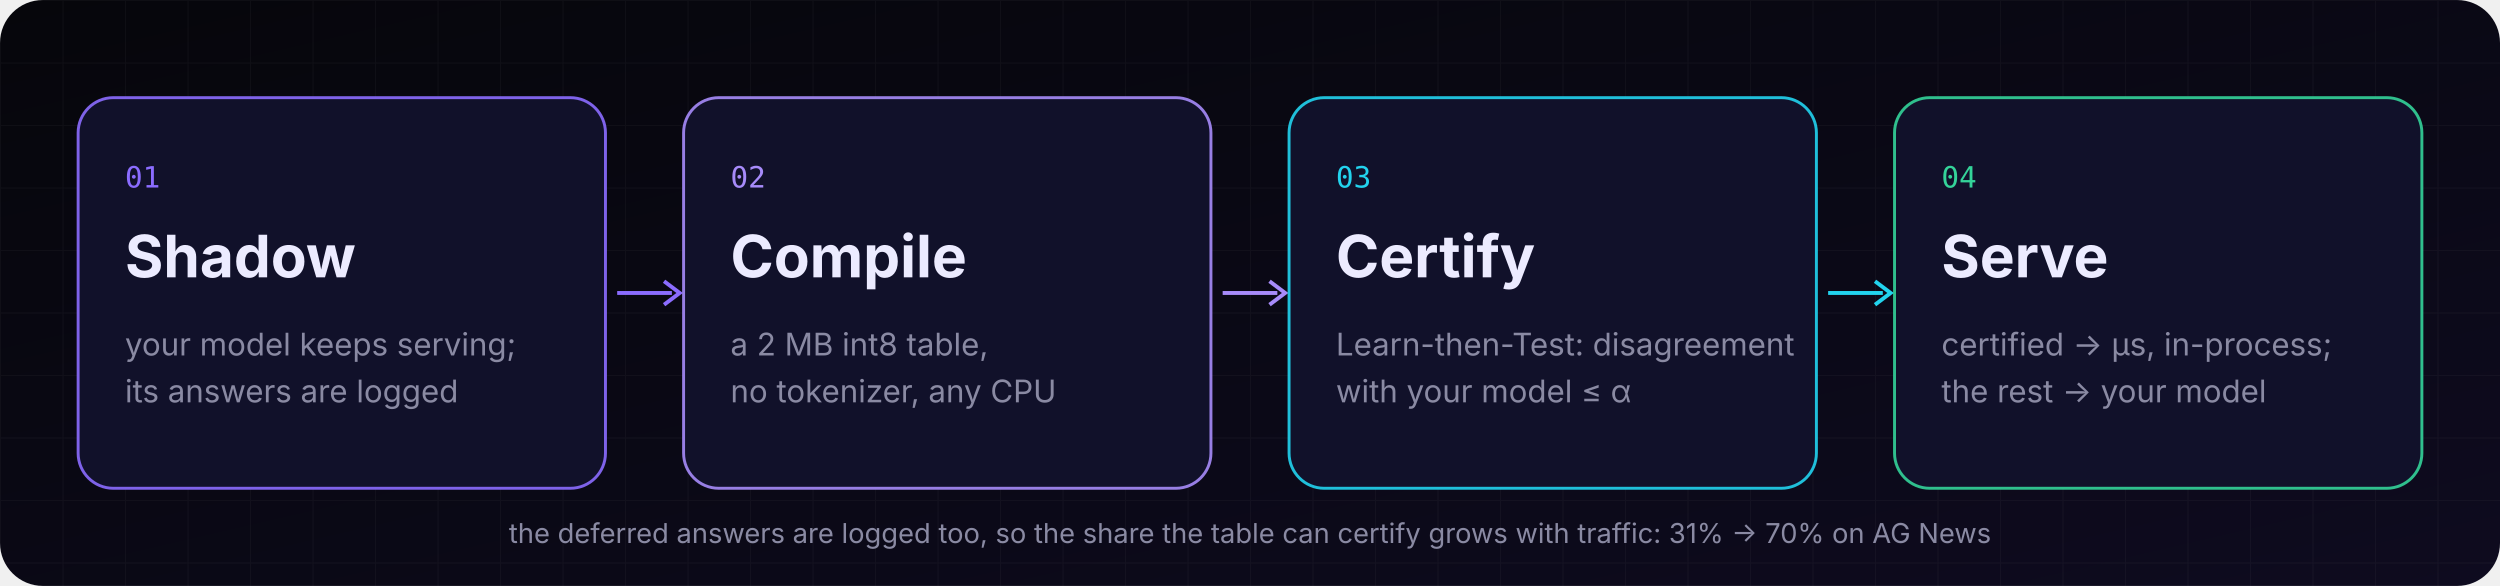
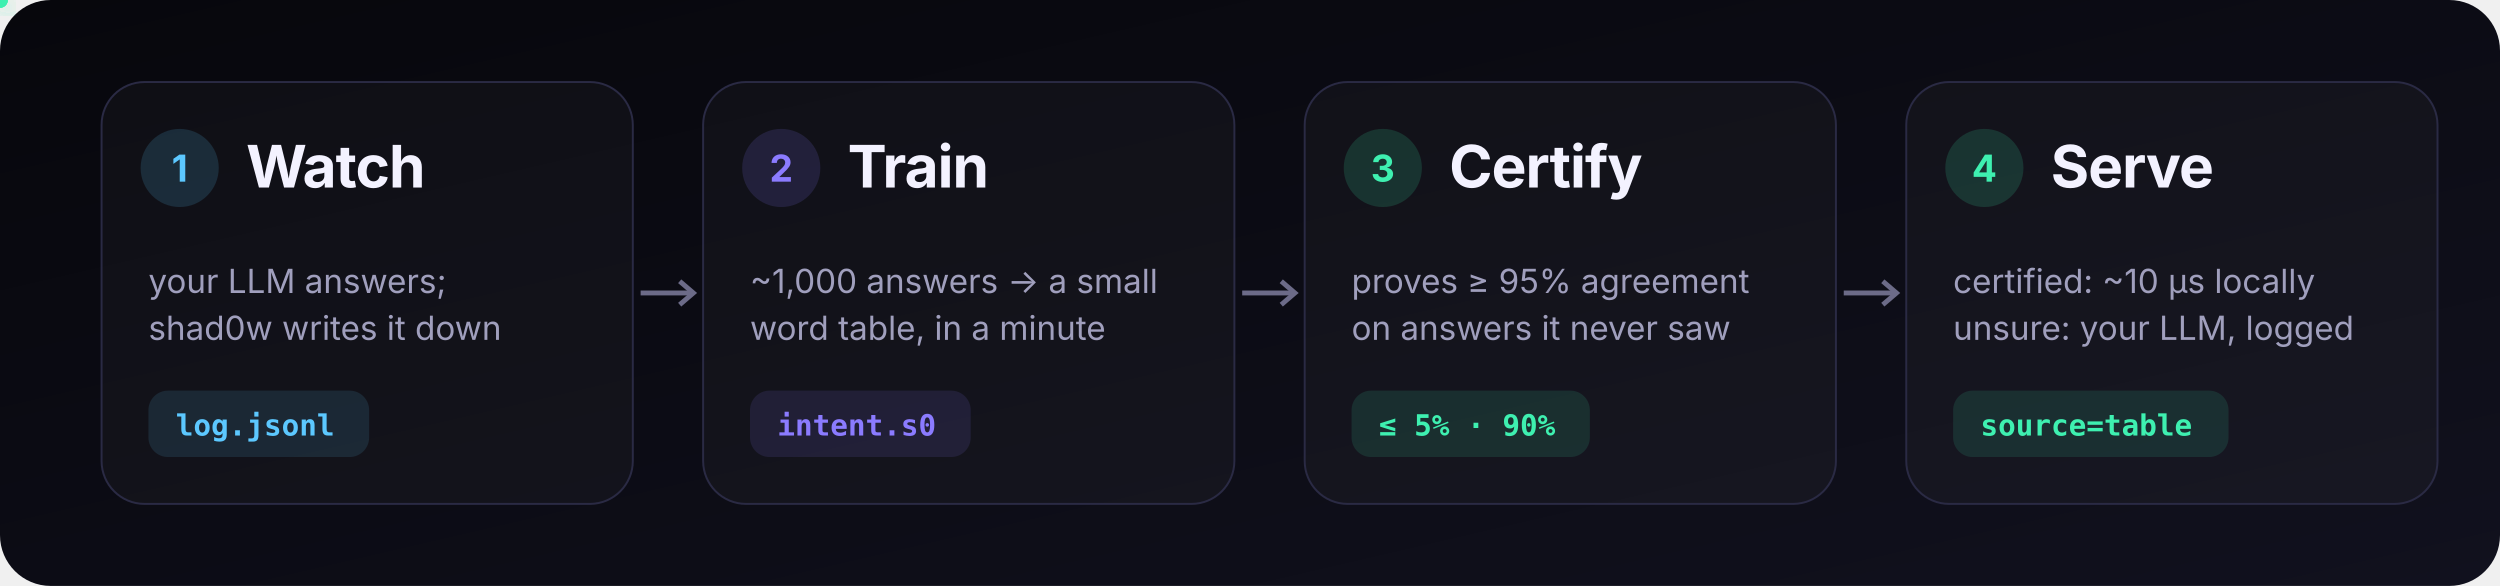
- <svg xmlns="http://www.w3.org/2000/svg" viewBox="0 0 1280 300" width="1280" height="300" role="img" aria-label="Four steps: shadow, compile, certify, serve">
+ <svg xmlns="http://www.w3.org/2000/svg" viewBox="0 0 1280 300" width="1280" height="300" role="img" aria-label="Four steps: watch, train, certify, serve">
  <defs>
-     <linearGradient id="bg2" x1="0" y1="0" x2="1" y2="1">
-       <stop offset="0" stop-color="#06060b" />
-       <stop offset="1" stop-color="#0e0b1f" />
+     <linearGradient id="bg" x1="0" y1="0" x2="1" y2="1">
+       <stop offset="0" stop-color="#07070c" />
+       <stop offset="1" stop-color="#11111e" />
    </linearGradient>
-     <pattern id="grid2" width="32" height="32" patternUnits="userSpaceOnUse">
-       <path d="M32 0H0V32" fill="none" stroke="#fff" stroke-opacity="0.035" />
-     </pattern>
+     <filter id="glow" x="-50%" y="-50%" width="200%" height="200%">
+       <feGaussianBlur stdDeviation="5" result="b" />
+       <feMerge>
+         <feMergeNode in="b" />
+         <feMergeNode in="SourceGraphic" />
+       </feMerge>
+     </filter>
  </defs>
-   <style>.t{font-family:Inter, ui-sans-serif, system-ui, -apple-system, 'Segoe UI', Roboto, sans-serif;fill:#ecebff}.m{font-family:'JetBrains Mono', ui-monospace, SFMono-Regular, Menlo, Consolas, monospace}</style>
-   <rect width="1280" height="300" rx="22" fill="url(#bg2)" />
-   <rect width="1280" height="300" rx="22" fill="url(#grid2)" />
-   <g transform="translate(40,50)">
-     <rect width="270" height="200" rx="18" fill="#11112a" stroke="#8b6cff" stroke-opacity="0.9" stroke-width="1.5">
-       <animate attributeName="stroke-opacity" dur="8s" repeatCount="indefinite" keyTimes="0.000;0.249;0.250;1.000" values="1;1;0.5;0.5" />
+   <rect width="1280" height="300" rx="26" fill="url(#bg)" />
+   <g transform="translate(52 42)">
+     <rect width="272" height="216" rx="22" fill="#ffffff" fill-opacity=".03" stroke="#2a2a44" />
+     <rect width="272" height="216" rx="22" fill="none" stroke="#5cc8ff" stroke-width="2" opacity="0">
+       <animate attributeName="opacity" values="0;1;0;0" keyTimes="0;.1;.25;1" dur="6s" begin="0.0s" repeatCount="indefinite" />
    </rect>
-     <g>
-       <animate attributeName="opacity" dur="8s" repeatCount="indefinite" keyTimes="0.000;0.249;0.250;1.000" values="1;1;0.5;0.5" />
-       <text x="24" y="46" class="t m" font-size="15" style="fill:#8b6cff">01</text>
-       <text x="24" y="92" class="t" font-size="30" font-weight="700">Shadow</text>
-       <text x="24" y="132" class="t" font-size="16" style="fill:#8a8aa3">your model keeps serving;</text>
-       <text x="24" y="156" class="t" font-size="16" style="fill:#8a8aa3">its answers are logged</text>
-     </g>
+     <circle cx="40" cy="44" r="20" fill="#5cc8ff" fill-opacity=".15" />
+     <text x="40" y="51" text-anchor="middle" font-family="'Space Grotesk','Inter','Segoe UI',Roboto,Helvetica,Arial,sans-serif" font-size="19" font-weight="700" fill="#5cc8ff">1</text>
+     <text x="74" y="54" font-family="'Space Grotesk','Inter','Segoe UI',Roboto,Helvetica,Arial,sans-serif" font-size="30" font-weight="700" fill="#f3f2ff" letter-spacing="-.5">Watch</text>
+     <text x="24" y="108" font-family="'Space Grotesk','Inter','Segoe UI',Roboto,Helvetica,Arial,sans-serif" font-size="17" fill="#a09fbd">your LLM answers;</text>
+     <text x="24" y="132" font-family="'Space Grotesk','Inter','Segoe UI',Roboto,Helvetica,Arial,sans-serif" font-size="17" fill="#a09fbd">shad0w writes it down</text>
+     <rect x="24" y="158" width="113" height="34" rx="10" fill="#5cc8ff" fill-opacity=".12" />
+     <text x="38" y="181" font-family="'JetBrains Mono',SFMono-Regular,Menlo,Consolas,monospace" font-size="15" font-weight="700" fill="#5cc8ff">log.jsonl</text>
  </g>
-   <path d="M 316 150.0 h 28" stroke="#8b6cff" stroke-width="2" marker-end="none" />
-   <path d="M 340 144.0 l 8 6 l -8 6" stroke="#8b6cff" stroke-width="2" fill="none" />
-   <g transform="translate(350,50)">
-     <rect width="270" height="200" rx="18" fill="#11112a" stroke="#a78bfa" stroke-opacity="0.9" stroke-width="1.5">
-       <animate attributeName="stroke-opacity" dur="8s" repeatCount="indefinite" keyTimes="0.000;0.249;0.250;0.499;0.500;1.000" values="0.5;0.5;1;1;0.5;0.5" />
+   <path d="M 328 150 l 26 0" stroke="#6c6b88" stroke-width="2.5" marker-end="" />
+   <path d="M 348 144 l 7 6 l -7 6" fill="none" stroke="#6c6b88" stroke-width="2.5" />
+   <circle r="4" fill="#3ef0b0" filter="url(#glow)">
+     <animateMotion path="M 328 150 l 26 0" dur="1.5s" begin="1.0s" repeatCount="indefinite" />
+   </circle>
+   <g transform="translate(360 42)">
+     <rect width="272" height="216" rx="22" fill="#ffffff" fill-opacity=".03" stroke="#2a2a44" />
+     <rect width="272" height="216" rx="22" fill="none" stroke="#8b7bff" stroke-width="2" opacity="0">
+       <animate attributeName="opacity" values="0;1;0;0" keyTimes="0;.1;.25;1" dur="6s" begin="1.5s" repeatCount="indefinite" />
    </rect>
-     <g>
-       <animate attributeName="opacity" dur="8s" repeatCount="indefinite" keyTimes="0.000;0.249;0.250;0.499;0.500;1.000" values="0.5;0.5;1;1;0.5;0.5" />
-       <text x="24" y="46" class="t m" font-size="15" style="fill:#a78bfa">02</text>
-       <text x="24" y="92" class="t" font-size="30" font-weight="700">Compile</text>
-       <text x="24" y="132" class="t" font-size="16" style="fill:#8a8aa3">a 2 MB int8 table,</text>
-       <text x="24" y="156" class="t" font-size="16" style="fill:#8a8aa3">no tokenizer, any CPU</text>
-     </g>
+     <circle cx="40" cy="44" r="20" fill="#8b7bff" fill-opacity=".15" />
+     <text x="40" y="51" text-anchor="middle" font-family="'Space Grotesk','Inter','Segoe UI',Roboto,Helvetica,Arial,sans-serif" font-size="19" font-weight="700" fill="#8b7bff">2</text>
+     <text x="74" y="54" font-family="'Space Grotesk','Inter','Segoe UI',Roboto,Helvetica,Arial,sans-serif" font-size="30" font-weight="700" fill="#f3f2ff" letter-spacing="-.5">Train</text>
+     <text x="24" y="108" font-family="'Space Grotesk','Inter','Segoe UI',Roboto,Helvetica,Arial,sans-serif" font-size="17" fill="#a09fbd">~1,000 answers → a small</text>
+     <text x="24" y="132" font-family="'Space Grotesk','Inter','Segoe UI',Roboto,Helvetica,Arial,sans-serif" font-size="17" fill="#a09fbd">word table, in a minute</text>
+     <rect x="24" y="158" width="113" height="34" rx="10" fill="#8b7bff" fill-opacity=".12" />
+     <text x="38" y="181" font-family="'JetBrains Mono',SFMono-Regular,Menlo,Consolas,monospace" font-size="15" font-weight="700" fill="#8b7bff">intent.s0</text>
  </g>
-   <path d="M 626 150.0 h 28" stroke="#a78bfa" stroke-width="2" marker-end="none" />
-   <path d="M 650 144.0 l 8 6 l -8 6" stroke="#a78bfa" stroke-width="2" fill="none" />
-   <g transform="translate(660,50)">
-     <rect width="270" height="200" rx="18" fill="#11112a" stroke="#22d3ee" stroke-opacity="0.9" stroke-width="1.5">
-       <animate attributeName="stroke-opacity" dur="8s" repeatCount="indefinite" keyTimes="0.000;0.499;0.500;0.749;0.750;1.000" values="0.5;0.5;1;1;0.5;0.5" />
+   <path d="M 636 150 l 26 0" stroke="#6c6b88" stroke-width="2.5" marker-end="" />
+   <path d="M 656 144 l 7 6 l -7 6" fill="none" stroke="#6c6b88" stroke-width="2.5" />
+   <circle r="4" fill="#3ef0b0" filter="url(#glow)">
+     <animateMotion path="M 636 150 l 26 0" dur="1.5s" begin="2.5s" repeatCount="indefinite" />
+   </circle>
+   <g transform="translate(668 42)">
+     <rect width="272" height="216" rx="22" fill="#ffffff" fill-opacity=".03" stroke="#2a2a44" />
+     <rect width="272" height="216" rx="22" fill="none" stroke="#3ef0b0" stroke-width="2" opacity="0">
+       <animate attributeName="opacity" values="0;1;0;0" keyTimes="0;.1;.25;1" dur="6s" begin="3.0s" repeatCount="indefinite" />
    </rect>
-     <g>
-       <animate attributeName="opacity" dur="8s" repeatCount="indefinite" keyTimes="0.000;0.499;0.500;0.749;0.750;1.000" values="0.5;0.5;1;1;0.5;0.5" />
-       <text x="24" y="46" class="t m" font-size="15" style="fill:#22d3ee">03</text>
-       <text x="24" y="92" class="t" font-size="30" font-weight="700">Certify</text>
-       <text x="24" y="132" class="t" font-size="16" style="fill:#8a8aa3">Learn-then-Test: disagreement</text>
-       <text x="24" y="156" class="t" font-size="16" style="fill:#8a8aa3">with your model ≤ α</text>
-     </g>
+     <circle cx="40" cy="44" r="20" fill="#3ef0b0" fill-opacity=".15" />
+     <text x="40" y="51" text-anchor="middle" font-family="'Space Grotesk','Inter','Segoe UI',Roboto,Helvetica,Arial,sans-serif" font-size="19" font-weight="700" fill="#3ef0b0">3</text>
+     <text x="74" y="54" font-family="'Space Grotesk','Inter','Segoe UI',Roboto,Helvetica,Arial,sans-serif" font-size="30" font-weight="700" fill="#f3f2ff" letter-spacing="-.5">Certify</text>
+     <text x="24" y="108" font-family="'Space Grotesk','Inter','Segoe UI',Roboto,Helvetica,Arial,sans-serif" font-size="17" fill="#a09fbd">proves ≥ 95% agreement</text>
+     <text x="24" y="132" font-family="'Space Grotesk','Inter','Segoe UI',Roboto,Helvetica,Arial,sans-serif" font-size="17" fill="#a09fbd">on answers it never saw</text>
+     <rect x="24" y="158" width="122" height="34" rx="10" fill="#3ef0b0" fill-opacity=".12" />
+     <text x="38" y="181" font-family="'JetBrains Mono',SFMono-Regular,Menlo,Consolas,monospace" font-size="15" font-weight="700" fill="#3ef0b0">≤ 5% · 90%</text>
  </g>
-   <path d="M 936 150.0 h 28" stroke="#22d3ee" stroke-width="2" marker-end="none" />
-   <path d="M 960 144.0 l 8 6 l -8 6" stroke="#22d3ee" stroke-width="2" fill="none" />
-   <g transform="translate(970,50)">
-     <rect width="270" height="200" rx="18" fill="#11112a" stroke="#34d399" stroke-opacity="0.9" stroke-width="1.5">
-       <animate attributeName="stroke-opacity" dur="8s" repeatCount="indefinite" keyTimes="0.000;0.749;0.750;0.999;1.000" values="0.5;0.5;1;1;0.5" />
+   <path d="M 944 150 l 26 0" stroke="#6c6b88" stroke-width="2.5" marker-end="" />
+   <path d="M 964 144 l 7 6 l -7 6" fill="none" stroke="#6c6b88" stroke-width="2.5" />
+   <circle r="4" fill="#3ef0b0" filter="url(#glow)">
+     <animateMotion path="M 944 150 l 26 0" dur="1.5s" begin="4.0s" repeatCount="indefinite" />
+   </circle>
+   <g transform="translate(976 42)">
+     <rect width="272" height="216" rx="22" fill="#ffffff" fill-opacity=".03" stroke="#2a2a44" />
+     <rect width="272" height="216" rx="22" fill="none" stroke="#3ef0b0" stroke-width="2" opacity="0">
+       <animate attributeName="opacity" values="0;1;0;0" keyTimes="0;.1;.25;1" dur="6s" begin="4.5s" repeatCount="indefinite" />
    </rect>
-     <g>
-       <animate attributeName="opacity" dur="8s" repeatCount="indefinite" keyTimes="0.000;0.749;0.750;0.999;1.000" values="0.5;0.5;1;1;0.5" />
-       <text x="24" y="46" class="t m" font-size="15" style="fill:#34d399">04</text>
-       <text x="24" y="92" class="t" font-size="30" font-weight="700">Serve</text>
-       <text x="24" y="132" class="t" font-size="16" style="fill:#8a8aa3">certified → µs, in-process;</text>
-       <text x="24" y="156" class="t" font-size="16" style="fill:#8a8aa3">the rest → your model</text>
-     </g>
+     <circle cx="40" cy="44" r="20" fill="#3ef0b0" fill-opacity=".15" />
+     <text x="40" y="51" text-anchor="middle" font-family="'Space Grotesk','Inter','Segoe UI',Roboto,Helvetica,Arial,sans-serif" font-size="19" font-weight="700" fill="#3ef0b0">4</text>
+     <text x="74" y="54" font-family="'Space Grotesk','Inter','Segoe UI',Roboto,Helvetica,Arial,sans-serif" font-size="30" font-weight="700" fill="#f3f2ff" letter-spacing="-.5">Serve</text>
+     <text x="24" y="108" font-family="'Space Grotesk','Inter','Segoe UI',Roboto,Helvetica,Arial,sans-serif" font-size="17" fill="#a09fbd">certified: ~10 µs locally</text>
+     <text x="24" y="132" font-family="'Space Grotesk','Inter','Segoe UI',Roboto,Helvetica,Arial,sans-serif" font-size="17" fill="#a09fbd">unsure: your LLM, logged</text>
+     <rect x="24" y="158" width="141" height="34" rx="10" fill="#3ef0b0" fill-opacity=".12" />
+     <text x="38" y="181" font-family="'JetBrains Mono',SFMono-Regular,Menlo,Consolas,monospace" font-size="15" font-weight="700" fill="#3ef0b0">source=table</text>
  </g>
-   <text x="640.0" y="278" class="t" font-size="14" text-anchor="middle" style="fill:#8a8aa3">the deferred answers are logged too, so the share the table can certify grows with traffic: 31% → 70% on AG News</text>
</svg>
